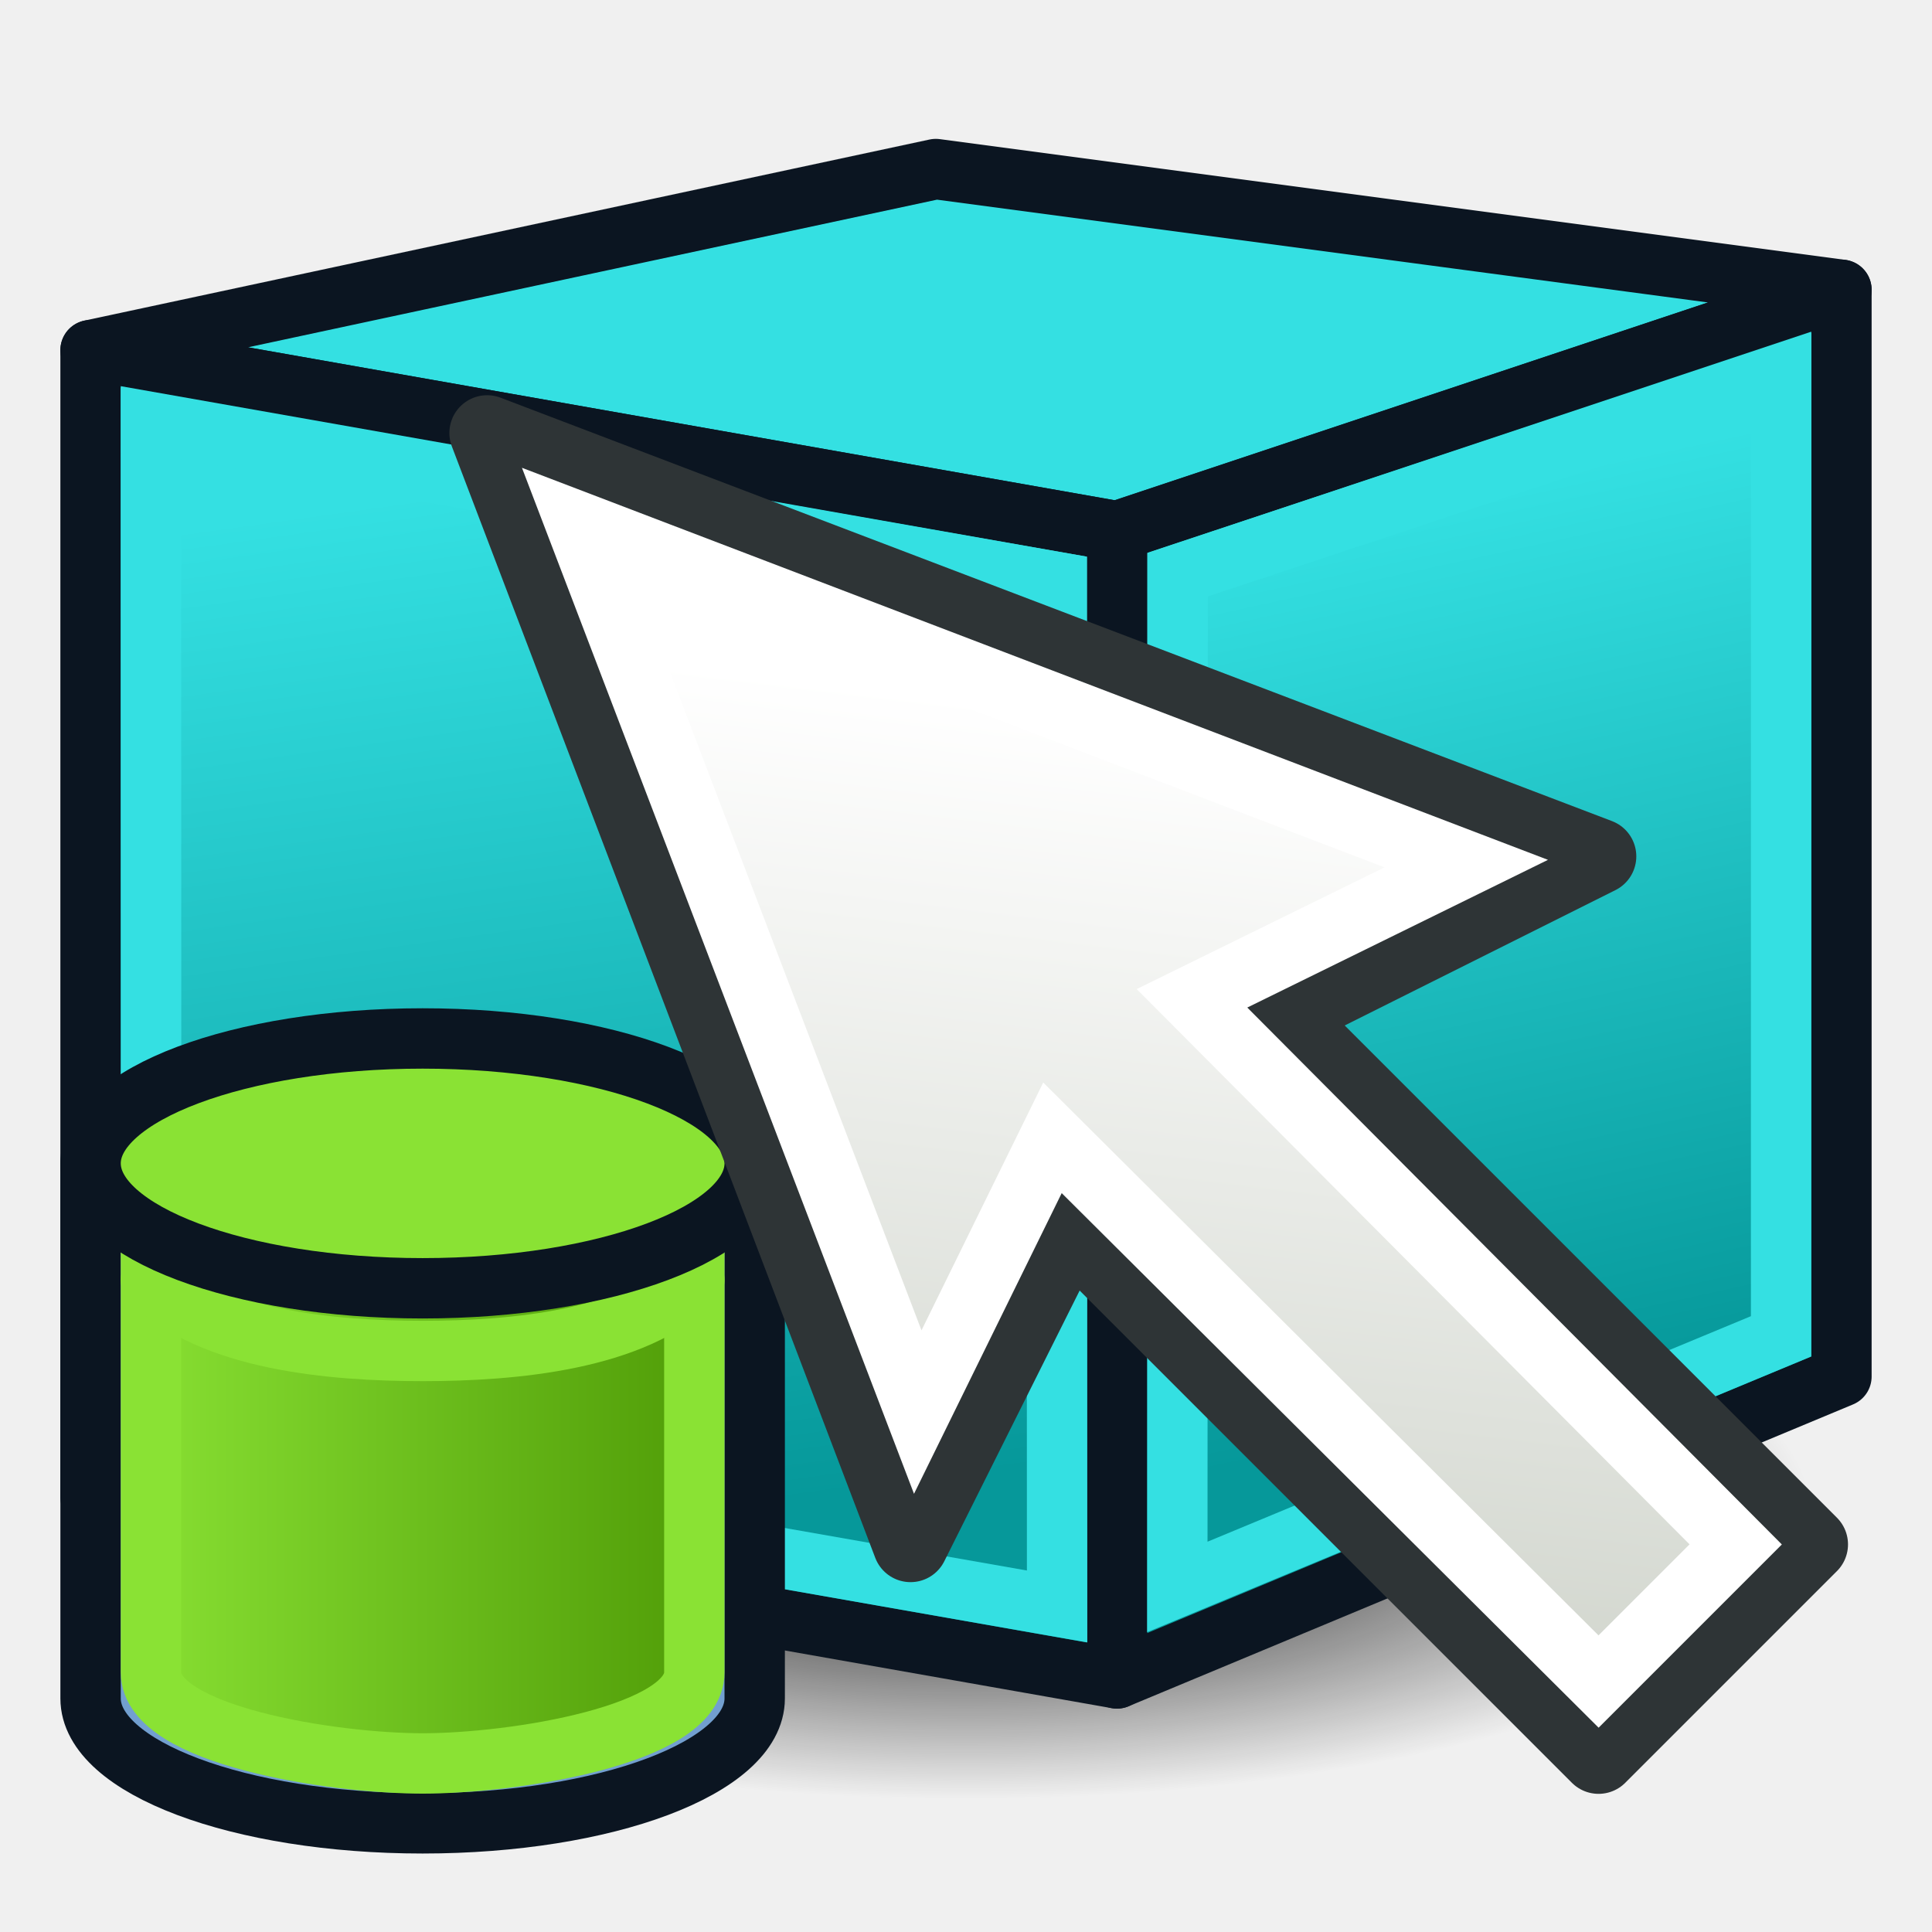
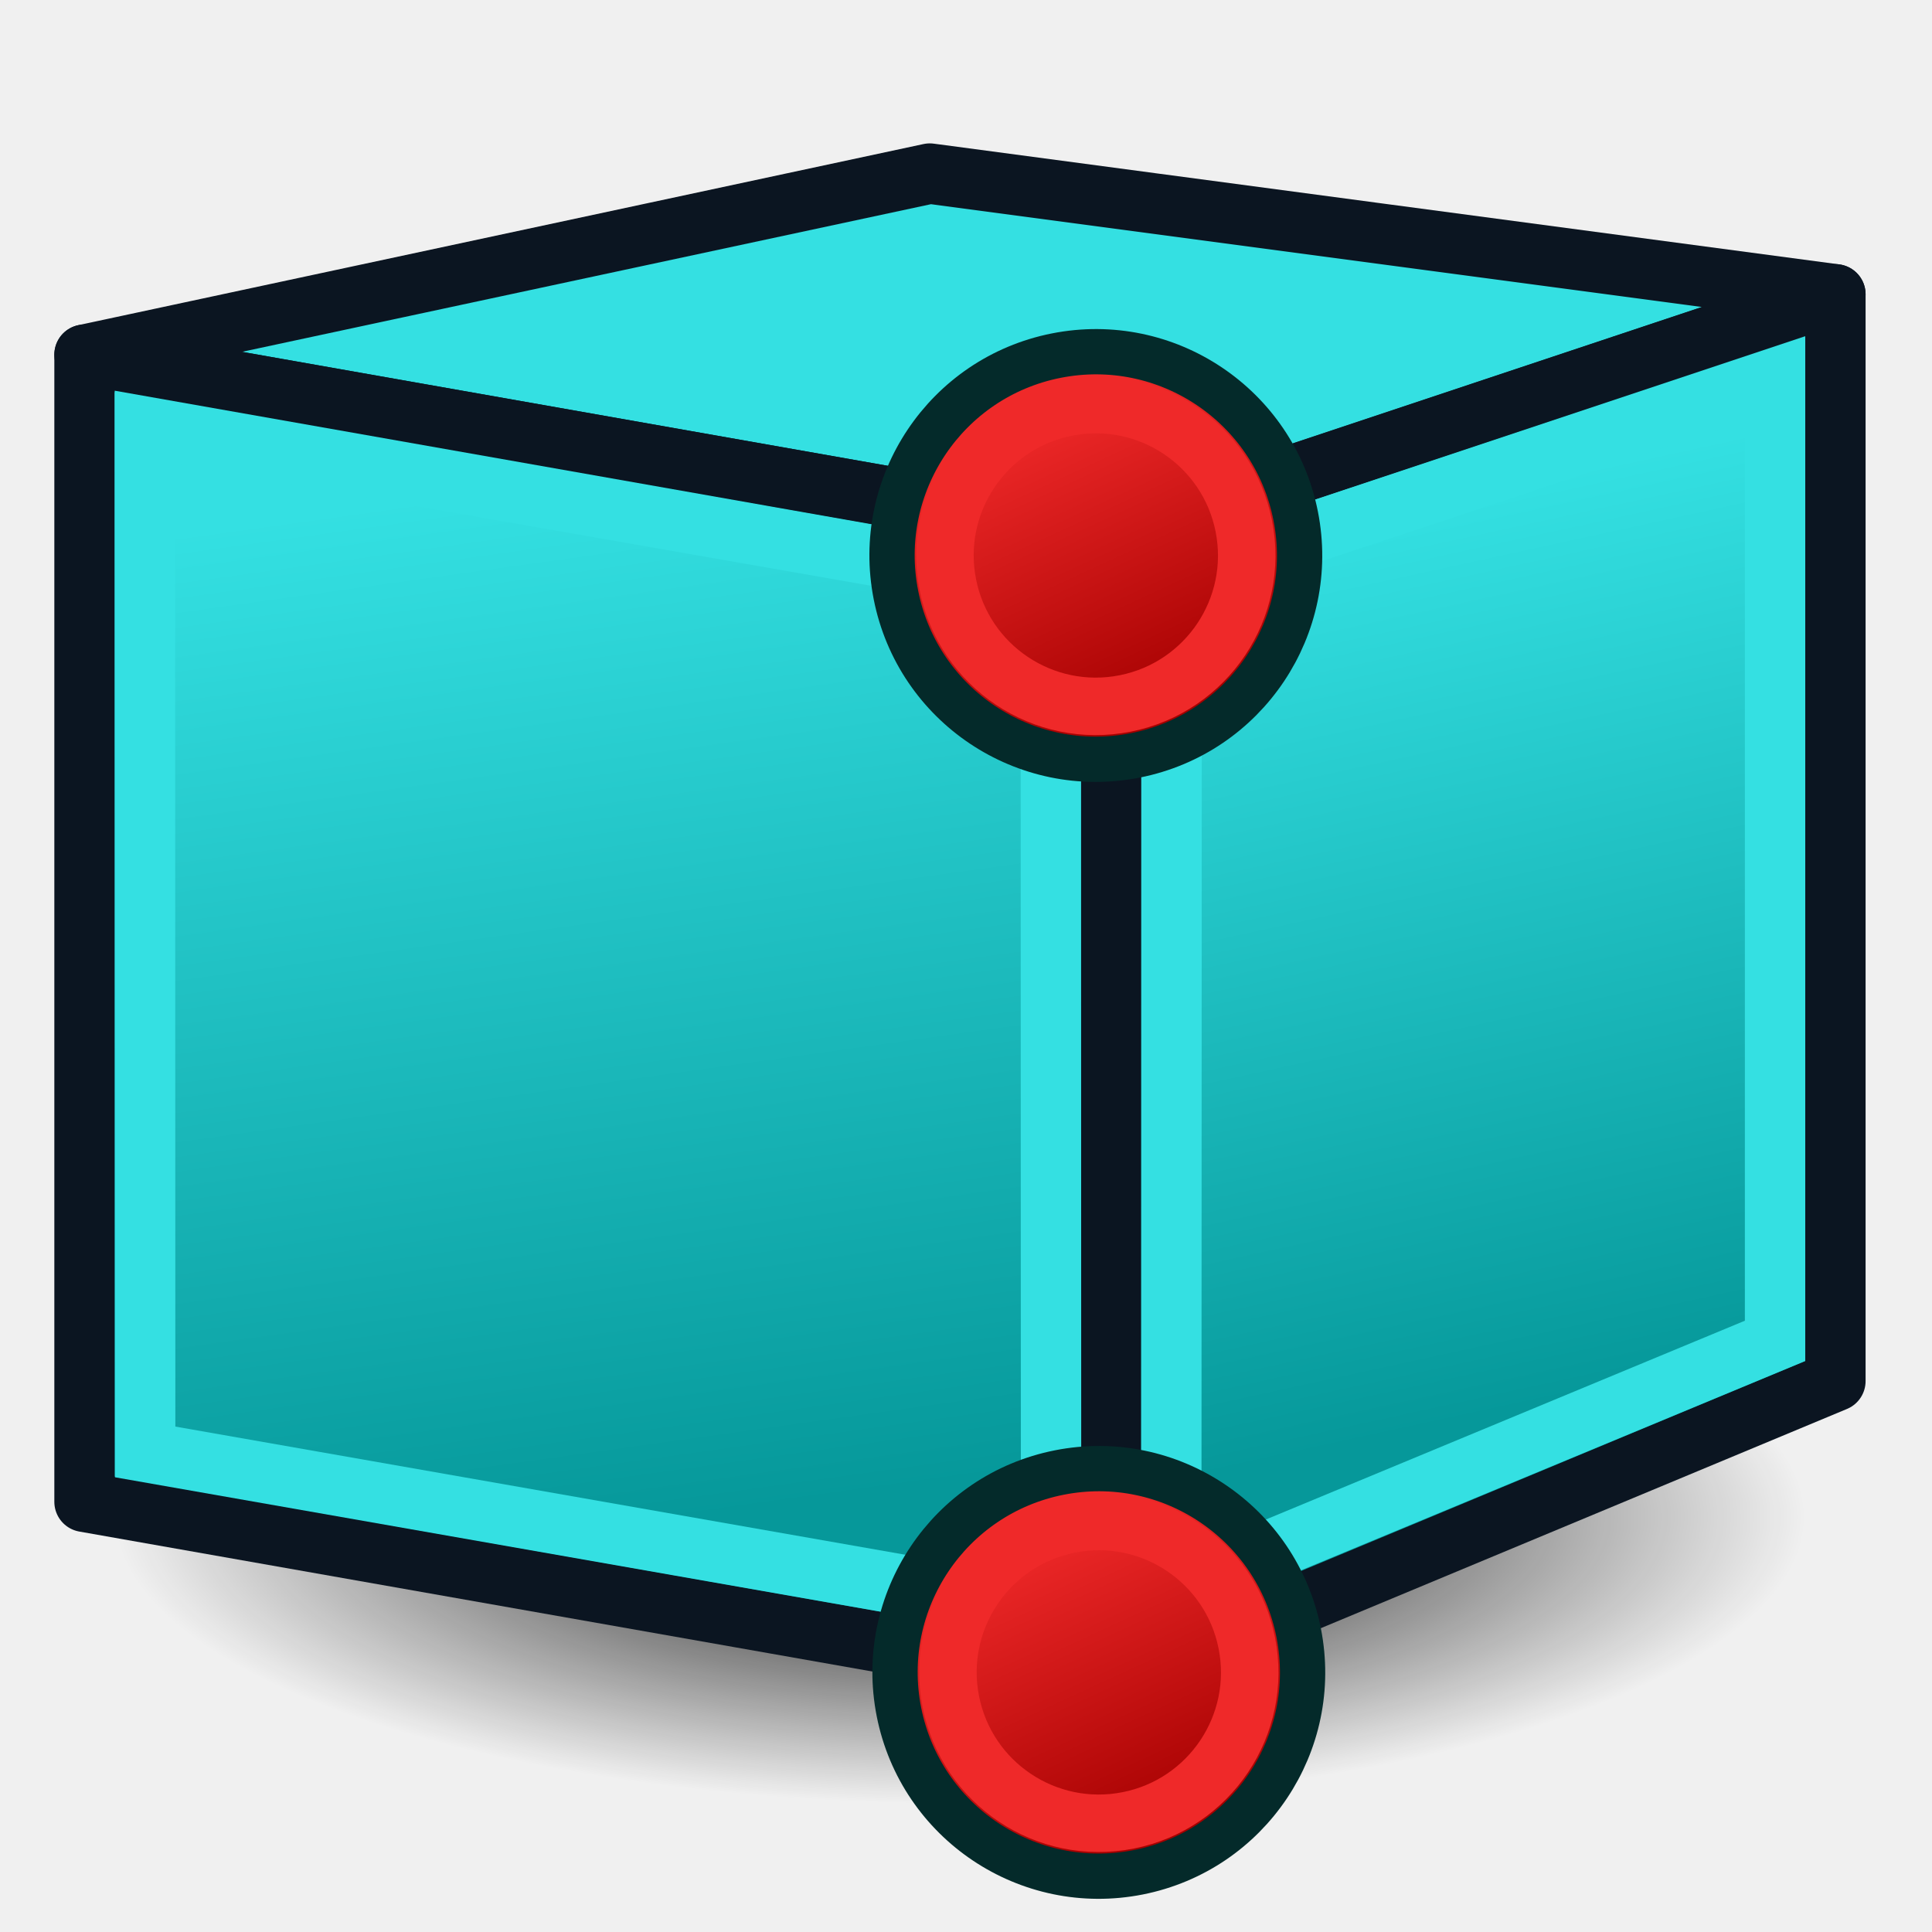
<svg xmlns="http://www.w3.org/2000/svg" xmlns:xlink="http://www.w3.org/1999/xlink" version="1.1" id="svg2726" height="64px" width="64px">
  <defs id="defs2728">
    <linearGradient id="linearGradient3791">
      <stop id="stop3793" offset="0" style="stop-color:#06989a;stop-opacity:1" />
      <stop id="stop3795" offset="1" style="stop-color:#34e0e2;stop-opacity:1" />
    </linearGradient>
    <linearGradient id="linearGradient3783">
      <stop id="stop3785" offset="0" style="stop-color:#06989a;stop-opacity:1" />
      <stop id="stop3787" offset="1" style="stop-color:#34e0e2;stop-opacity:1" />
    </linearGradient>
    <radialGradient r="34.345" fy="672.797" fx="225.264" cy="672.797" cx="225.264" gradientTransform="matrix(1,0,0,0.6985294,0,202.8286)" gradientUnits="userSpaceOnUse" id="radialGradient4274" xlink:href="#linearGradient3144" />
    <linearGradient id="linearGradient3144">
      <stop id="stop3146" offset="0" style="stop-color:#ffffff;stop-opacity:1;" />
      <stop id="stop3148" offset="1" style="stop-color:#ffffff;stop-opacity:0;" />
    </linearGradient>
    <radialGradient r="34.345" fy="672.797" fx="225.264" cy="672.797" cx="225.264" gradientTransform="matrix(1,0,0,0.6985294,0,202.8286)" gradientUnits="userSpaceOnUse" id="radialGradient4272" xlink:href="#linearGradient3144" />
    <radialGradient r="34.345" fy="672.797" fx="225.264" cy="672.797" cx="225.264" gradientTransform="matrix(1,0,0,0.6985294,0,202.8286)" gradientUnits="userSpaceOnUse" id="radialGradient3011" xlink:href="#linearGradient3144" />
-     <linearGradient gradientUnits="userSpaceOnUse" y2="639.281" x2="46.826" y1="767.216" x1="93.348" id="linearGradient3789" xlink:href="#linearGradient3783" gradientTransform="matrix(0.1719629,0,0,0.1719629,-70.85236,-76.13269)" />
-     <linearGradient gradientUnits="userSpaceOnUse" y2="531.116" x2="121.135" y1="691.482" x1="182.815" id="linearGradient3797" xlink:href="#linearGradient3791" gradientTransform="matrix(0.1621282,0,0,0.1621282,-69.4394,-69.30881)" />
-     <radialGradient gradientUnits="userSpaceOnUse" gradientTransform="matrix(0.6830357,-1.8500415e-8,0,0.2317073,31.31696,39.67317)" r="41" fy="45" fx="1" cy="45" cx="1" id="radialGradient3800" xlink:href="#linearGradient3794" />
+     <linearGradient gradientUnits="userSpaceOnUse" y2="639.281" x2="46.826" y1="767.216" x1="93.348" id="linearGradient3789" xlink:href="#linearGradient3783" gradientTransform="matrix(0.1719629,0,0,0.1719629,-75.05236,-72.93269)" />
+     <linearGradient gradientUnits="userSpaceOnUse" y2="531.116" x2="121.135" y1="691.482" x1="182.815" id="linearGradient3797" xlink:href="#linearGradient3791" gradientTransform="matrix(0.1621282,0,0,0.1621282,-73.6394,-66.10881)" />
+     <radialGradient gradientUnits="userSpaceOnUse" gradientTransform="matrix(0.6830357,-1.8500415e-8,0,0.2317073,31.11696,39.82317)" r="41" fy="45" fx="1" cy="45" cx="1" id="radialGradient3800" xlink:href="#linearGradient3794" />
    <linearGradient id="linearGradient3794">
      <stop id="stop3796" offset="0" style="stop-color:#000000;stop-opacity:1;" />
      <stop id="stop3798" offset="1" style="stop-color:#000000;stop-opacity:0;" />
    </linearGradient>
-     <linearGradient gradientUnits="userSpaceOnUse" y2="21.837" x2="47.502" y1="51.18" x1="53.897" id="linearGradient3783-6" xlink:href="#linearGradient3783" gradientTransform="translate(-2e-7,-5.400001)" />
+     <linearGradient gradientUnits="userSpaceOnUse" y2="21.837" x2="47.502" y1="51.18" x1="53.897" id="linearGradient3783-6" xlink:href="#linearGradient3791" gradientTransform="translate(-0.2,-5.250001)" />
    <linearGradient id="linearGradient3777">
      <stop id="stop3779" offset="0" style="stop-color:#204a87;stop-opacity:1" />
      <stop id="stop3781" offset="1" style="stop-color:#3465a4;stop-opacity:1" />
    </linearGradient>
-     <linearGradient gradientUnits="userSpaceOnUse" y2="21.311" x2="17.329" y1="55.718" x1="22.117" id="linearGradient3773" xlink:href="#linearGradient3791" gradientTransform="translate(-2e-7,-5.400001)" />
+     <linearGradient gradientUnits="userSpaceOnUse" y2="21.311" x2="17.329" y1="55.718" x1="22.117" id="linearGradient3773" xlink:href="#linearGradient3783" gradientTransform="translate(-0.2,-5.250001)" />
    <linearGradient id="linearGradient3767">
      <stop id="stop3769" offset="0" style="stop-color:#3465a4;stop-opacity:1" />
      <stop id="stop3771" offset="1" style="stop-color:#729fcf;stop-opacity:1" />
    </linearGradient>
-     <linearGradient gradientUnits="userSpaceOnUse" y2="21.311" x2="17.329" y1="55.718" x1="22.117" id="linearGradient3773-4" xlink:href="#linearGradient3682-0" gradientTransform="translate(-52.6,50.8)" />
+     <radialGradient gradientUnits="userSpaceOnUse" gradientTransform="matrix(0.6830357,-1.8500415e-8,0,0.2317073,-49.88304,42.67317)" r="41" fy="45" fx="1" cy="45" cx="1" id="radialGradient3800-8" xlink:href="#linearGradient3794" />
+     <linearGradient gradientUnits="userSpaceOnUse" y2="21.837" x2="47.502" y1="51.18" x1="53.897" id="linearGradient3783-3" xlink:href="#linearGradient3791" gradientTransform="translate(-81.2,-2.4)" />
+     <linearGradient gradientUnits="userSpaceOnUse" y2="21.311" x2="17.329" y1="55.718" x1="22.117" id="linearGradient3773-4" xlink:href="#linearGradient3682-0" gradientTransform="translate(-81.2,-2.4)" />
    <linearGradient id="linearGradient3682-0">
      <stop id="stop3684-0" offset="0" style="stop-color:#a40000;stop-opacity:1" />
      <stop id="stop3686-0" offset="1" style="stop-color:#ef2929;stop-opacity:1" />
    </linearGradient>
-     <linearGradient xlink:href="#linearGradient3873" id="linearGradient4221" gradientUnits="userSpaceOnUse" gradientTransform="matrix(0,-3.526229,0.8334723,0,86.0828,491.7376)" x1="127.499" y1="8.018" x2="129.432" y2="48.913" />
-     <linearGradient id="linearGradient3873">
-       <stop style="stop-color:#ffffff;stop-opacity:1;" offset="0" id="stop3875" />
-       <stop style="stop-color:#d3d7cf;stop-opacity:1" offset="1" id="stop3877" />
-     </linearGradient>
-     <linearGradient xlink:href="#linearGradient3774" id="linearGradient945" x1="2.78" y1="48.444" x2="22.78" y2="48.444" gradientUnits="userSpaceOnUse" gradientTransform="matrix(-1,0,0,1,25.55905,0)" />
-     <linearGradient id="linearGradient3774">
-       <stop style="stop-color:#4e9a06;stop-opacity:1" offset="0" id="stop3776" />
-       <stop style="stop-color:#8ae234;stop-opacity:1" offset="1" id="stop3778" />
-     </linearGradient>
-     <linearGradient xlink:href="#linearGradient3765" id="linearGradient3771" x1="35" y1="51" x2="31" y2="18" gradientUnits="userSpaceOnUse" />
-     <linearGradient id="linearGradient3765">
-       <stop style="stop-color:#d3d7cf;stop-opacity:1;" offset="0" id="stop3767" />
-       <stop style="stop-color:#ffffff;stop-opacity:1" offset="1" id="stop3769-3" />
-     </linearGradient>
+     <linearGradient gradientUnits="userSpaceOnUse" y2="690.137" x2="206.728" y1="615.006" x1="188.607" id="linearGradient3825" xlink:href="#linearGradient3682-0" gradientTransform="matrix(-0.1363032,0.02702527,-0.02702527,-0.1363032,144.4796,102.6816)" />
+     <linearGradient xlink:href="#linearGradient3682-0" id="linearGradient1087" gradientUnits="userSpaceOnUse" gradientTransform="matrix(-0.1363032,0.02702527,-0.02702527,-0.1363032,144.4796,102.6816)" x1="188.607" y1="615.006" x2="206.728" y2="690.137" />
  </defs>
-   <g id="g3255">
-     <path d="m 62,50.1 a 30,10.5 0 1 1 -60,0 30,10.5 0 1 1 60,0 z" id="path3024" style="fill:url(#radialGradient3800);fill-opacity:1;stroke:none;stroke-width:0.769" />
-     <path id="path2993" d="m 3,11.6 34,6 24,-8 -30,-4 z" style="fill:#34e0e2;stroke:#0b1521;stroke-width:2;stroke-linecap:butt;stroke-linejoin:round;stroke-opacity:1;fill-opacity:1" />
-     <path id="path2995" d="m 61,9.6 v 36 l -24,10 v -38 z" style="fill:url(#linearGradient3783-6);fill-opacity:1.0;stroke:#0b1521;stroke-width:2;stroke-linecap:butt;stroke-linejoin:round;stroke-opacity:1" />
-     <path style="display:inline;overflow:visible;visibility:visible;fill:url(#linearGradient3773);fill-opacity:1.0;fill-rule:evenodd;stroke:#0b1521;stroke-width:2;stroke-linecap:butt;stroke-linejoin:round;stroke-miterlimit:4;stroke-dasharray:none;stroke-dashoffset:0;stroke-opacity:1;marker:none;enable-background:accumulate" d="m 3,11.6 34,6 v 38 l -34,-6 z" id="path3825" />
-     <path id="path3765" d="m 5,14.028 0.009,33.919 30.009,5.269 -0.009,-33.934 z" style="fill:none;stroke:#34e0e2;stroke-width:2;stroke-linecap:butt;stroke-linejoin:miter;stroke-opacity:1" />
-     <path id="path3775" d="m 39.012,19.034 -0.012,33.535 20.001,-8.301 3.6e-4,-31.867 z" style="fill:none;stroke:#34e0e2;stroke-width:2;stroke-linecap:butt;stroke-linejoin:miter;stroke-opacity:1" />
+   <g id="g1006">
+     <path d="m 61.8,50.25 a 30,10.5 0 1 1 -60,0 30,10.5 0 1 1 60,0 z" id="path3024" style="fill:url(#radialGradient3800);fill-opacity:1;stroke:none;stroke-width:0.769" />
+     <path id="path2993" d="m 2.8,11.75 34,6 24,-8 -30,-4 z" style="fill:#34e0e2;stroke:#0b1521;stroke-width:2;stroke-linecap:butt;stroke-linejoin:round;stroke-opacity:1;fill-opacity:1" />
+     <path id="path2995" d="m 60.8,9.75 v 36 l -24,10 v -38 z" style="fill:url(#linearGradient3783-6);fill-opacity:1.0;stroke:#0b1521;stroke-width:2;stroke-linecap:butt;stroke-linejoin:round;stroke-opacity:1" />
+     <path style="display:inline;overflow:visible;visibility:visible;fill:url(#linearGradient3773);fill-opacity:1.0;fill-rule:evenodd;stroke:#0b1521;stroke-width:2;stroke-linecap:butt;stroke-linejoin:round;stroke-miterlimit:4;stroke-dasharray:none;stroke-dashoffset:0;stroke-opacity:1;marker:none;enable-background:accumulate" d="m 2.8,11.75 34,6 v 38 l -34,-6 z" id="path3825" />
+     <path id="path3765" d="m 4.8,14.178 0.009,33.919 30.009,5.269 -0.009,-33.934 z" style="fill:none;stroke:#34e0e2;stroke-width:2;stroke-linecap:butt;stroke-linejoin:miter;stroke-opacity:1" />
+     <path id="path3775" d="m 38.812,19.184 -0.012,33.535 20.001,-8.301 3.6e-4,-31.867 z" style="fill:none;stroke:#34e0e2;stroke-width:2;stroke-linecap:butt;stroke-linejoin:miter;stroke-opacity:1" />
  </g>
-   <g id="g8116" transform="translate(1.220474,0.6362212)">
-     <path style="fill:#729fcf;stroke:#0b1521;stroke-width:2;stroke-linecap:round;stroke-linejoin:round;stroke-miterlimit:4.5;stroke-dashoffset:20.4;stroke-opacity:1" d="m 23.78,55.626 c 0,2.285 -4.925,4.138 -11,4.138 -6.075,0 -11,-1.853 -11,-4.138 l -10e-7,-17.724 H 23.78 Z" id="path2994-3-3-6" />
-     <path style="fill:url(#linearGradient945);fill-opacity:1;stroke:#8ae234;stroke-width:2;stroke-linecap:round;stroke-linejoin:round;stroke-miterlimit:4.5;stroke-dashoffset:20.4;stroke-opacity:1" d="m 3.78,54.764 c 0,2.078 6,3.016 9,3.016 3,0 9,-0.938 9,-3.016 l 1e-6,-15.655 H 3.78 Z" id="path2994-3-6-5-1" />
-     <path style="fill:none;stroke:#8ae234;stroke-width:2;stroke-linecap:round;stroke-linejoin:round;stroke-miterlimit:4.5;stroke-dashoffset:20.4;stroke-opacity:1" d="m 21.78,41.764 c -2,2 -6,2.352 -9,2.352 -3,0 -7,-0.352 -9,-2.352" id="path2994-3-6-9-6-8" />
-     <ellipse style="fill:#8ae234;fill-opacity:1;stroke:#0b1521;stroke-width:2;stroke-linecap:round;stroke-linejoin:round;stroke-miterlimit:4.5;stroke-dasharray:none;stroke-dashoffset:20.4;stroke-opacity:1" id="path2994-2-7" cx="12.78" cy="37.902" rx="11" ry="4.138" />
+   <g id="g1052" transform="translate(-63.6,-0.3)">
+     <path style="color:#000000;display:inline;overflow:visible;visibility:visible;fill:url(#linearGradient3825);fill-opacity:1;fill-rule:nonzero;stroke:#042a2a;stroke-width:1.5;stroke-linecap:butt;stroke-linejoin:round;stroke-miterlimit:4;stroke-dasharray:none;stroke-dashoffset:0;stroke-opacity:1;marker:none;enable-background:accumulate" id="path3162" d="m 93.28,20.014 a 6.749,6.749 84.393 0 1 5.308,-7.933 6.749,6.749 84.393 0 1 7.933,5.308 6.749,6.749 84.393 0 1 -5.308,7.933 6.749,6.749 84.393 0 1 -7.933,-5.308 z" />
+     <path style="color:#000000;display:inline;overflow:visible;visibility:visible;fill:none;stroke:#ef2929;stroke-width:1.904;stroke-linecap:butt;stroke-linejoin:round;stroke-miterlimit:4;stroke-dasharray:none;stroke-dashoffset:0;stroke-opacity:1;marker:none;enable-background:accumulate" id="path3162-1-7-4" d="m 94.999,19.673 a 4.997,4.997 84.393 0 1 3.93,-5.874 4.997,4.997 84.393 0 1 5.874,3.93 4.997,4.997 84.393 0 1 -3.93,5.874 4.997,4.997 84.393 0 1 -5.874,-3.93 z" />
  </g>
-   <g id="g2996" transform="matrix(-0.8766237,0,0,0.8766237,66.10389,8.205905)" style="stroke-width:2.469;stroke-dasharray:none">
-     <path id="path3761" d="M 7,49 15,57 35,37 41,49 57,7 15,23 27,29 Z" style="fill:url(#linearGradient3771);fill-opacity:1;stroke:#2e3436;stroke-width:2.852;stroke-linecap:butt;stroke-linejoin:round;stroke-miterlimit:4;stroke-dasharray:none;stroke-opacity:1" />
-     <path id="path3763" d="M 9.818,49 30.364,28.364 20,23.273 53.545,10.455 40.727,44 35.636,33.636 15,54.182 Z" style="fill:none;stroke:#ffffff;stroke-width:2.469;stroke-linecap:butt;stroke-linejoin:miter;stroke-miterlimit:4;stroke-dasharray:none;stroke-opacity:1" />
+   <g id="g1052-1" transform="translate(-63.50091,36.6991)">
+     <path style="color:#000000;display:inline;overflow:visible;visibility:visible;fill:url(#linearGradient1087);fill-opacity:1;fill-rule:nonzero;stroke:#042a2a;stroke-width:1.5;stroke-linecap:butt;stroke-linejoin:round;stroke-miterlimit:4;stroke-dasharray:none;stroke-dashoffset:0;stroke-opacity:1;marker:none;enable-background:accumulate" id="path3162-9" d="m 93.28,20.014 a 6.749,6.749 84.393 0 1 5.308,-7.933 6.749,6.749 84.393 0 1 7.933,5.308 6.749,6.749 84.393 0 1 -5.308,7.933 6.749,6.749 84.393 0 1 -7.933,-5.308 z" />
+     <path style="color:#000000;display:inline;overflow:visible;visibility:visible;fill:none;stroke:#ef2929;stroke-width:1.904;stroke-linecap:butt;stroke-linejoin:round;stroke-miterlimit:4;stroke-dasharray:none;stroke-dashoffset:0;stroke-opacity:1;marker:none;enable-background:accumulate" id="path3162-1-7-4-5" d="m 94.999,19.673 a 4.997,4.997 84.393 0 1 3.93,-5.874 4.997,4.997 84.393 0 1 5.874,3.93 4.997,4.997 84.393 0 1 -3.93,5.874 4.997,4.997 84.393 0 1 -5.874,-3.93 z" />
  </g>
</svg>
